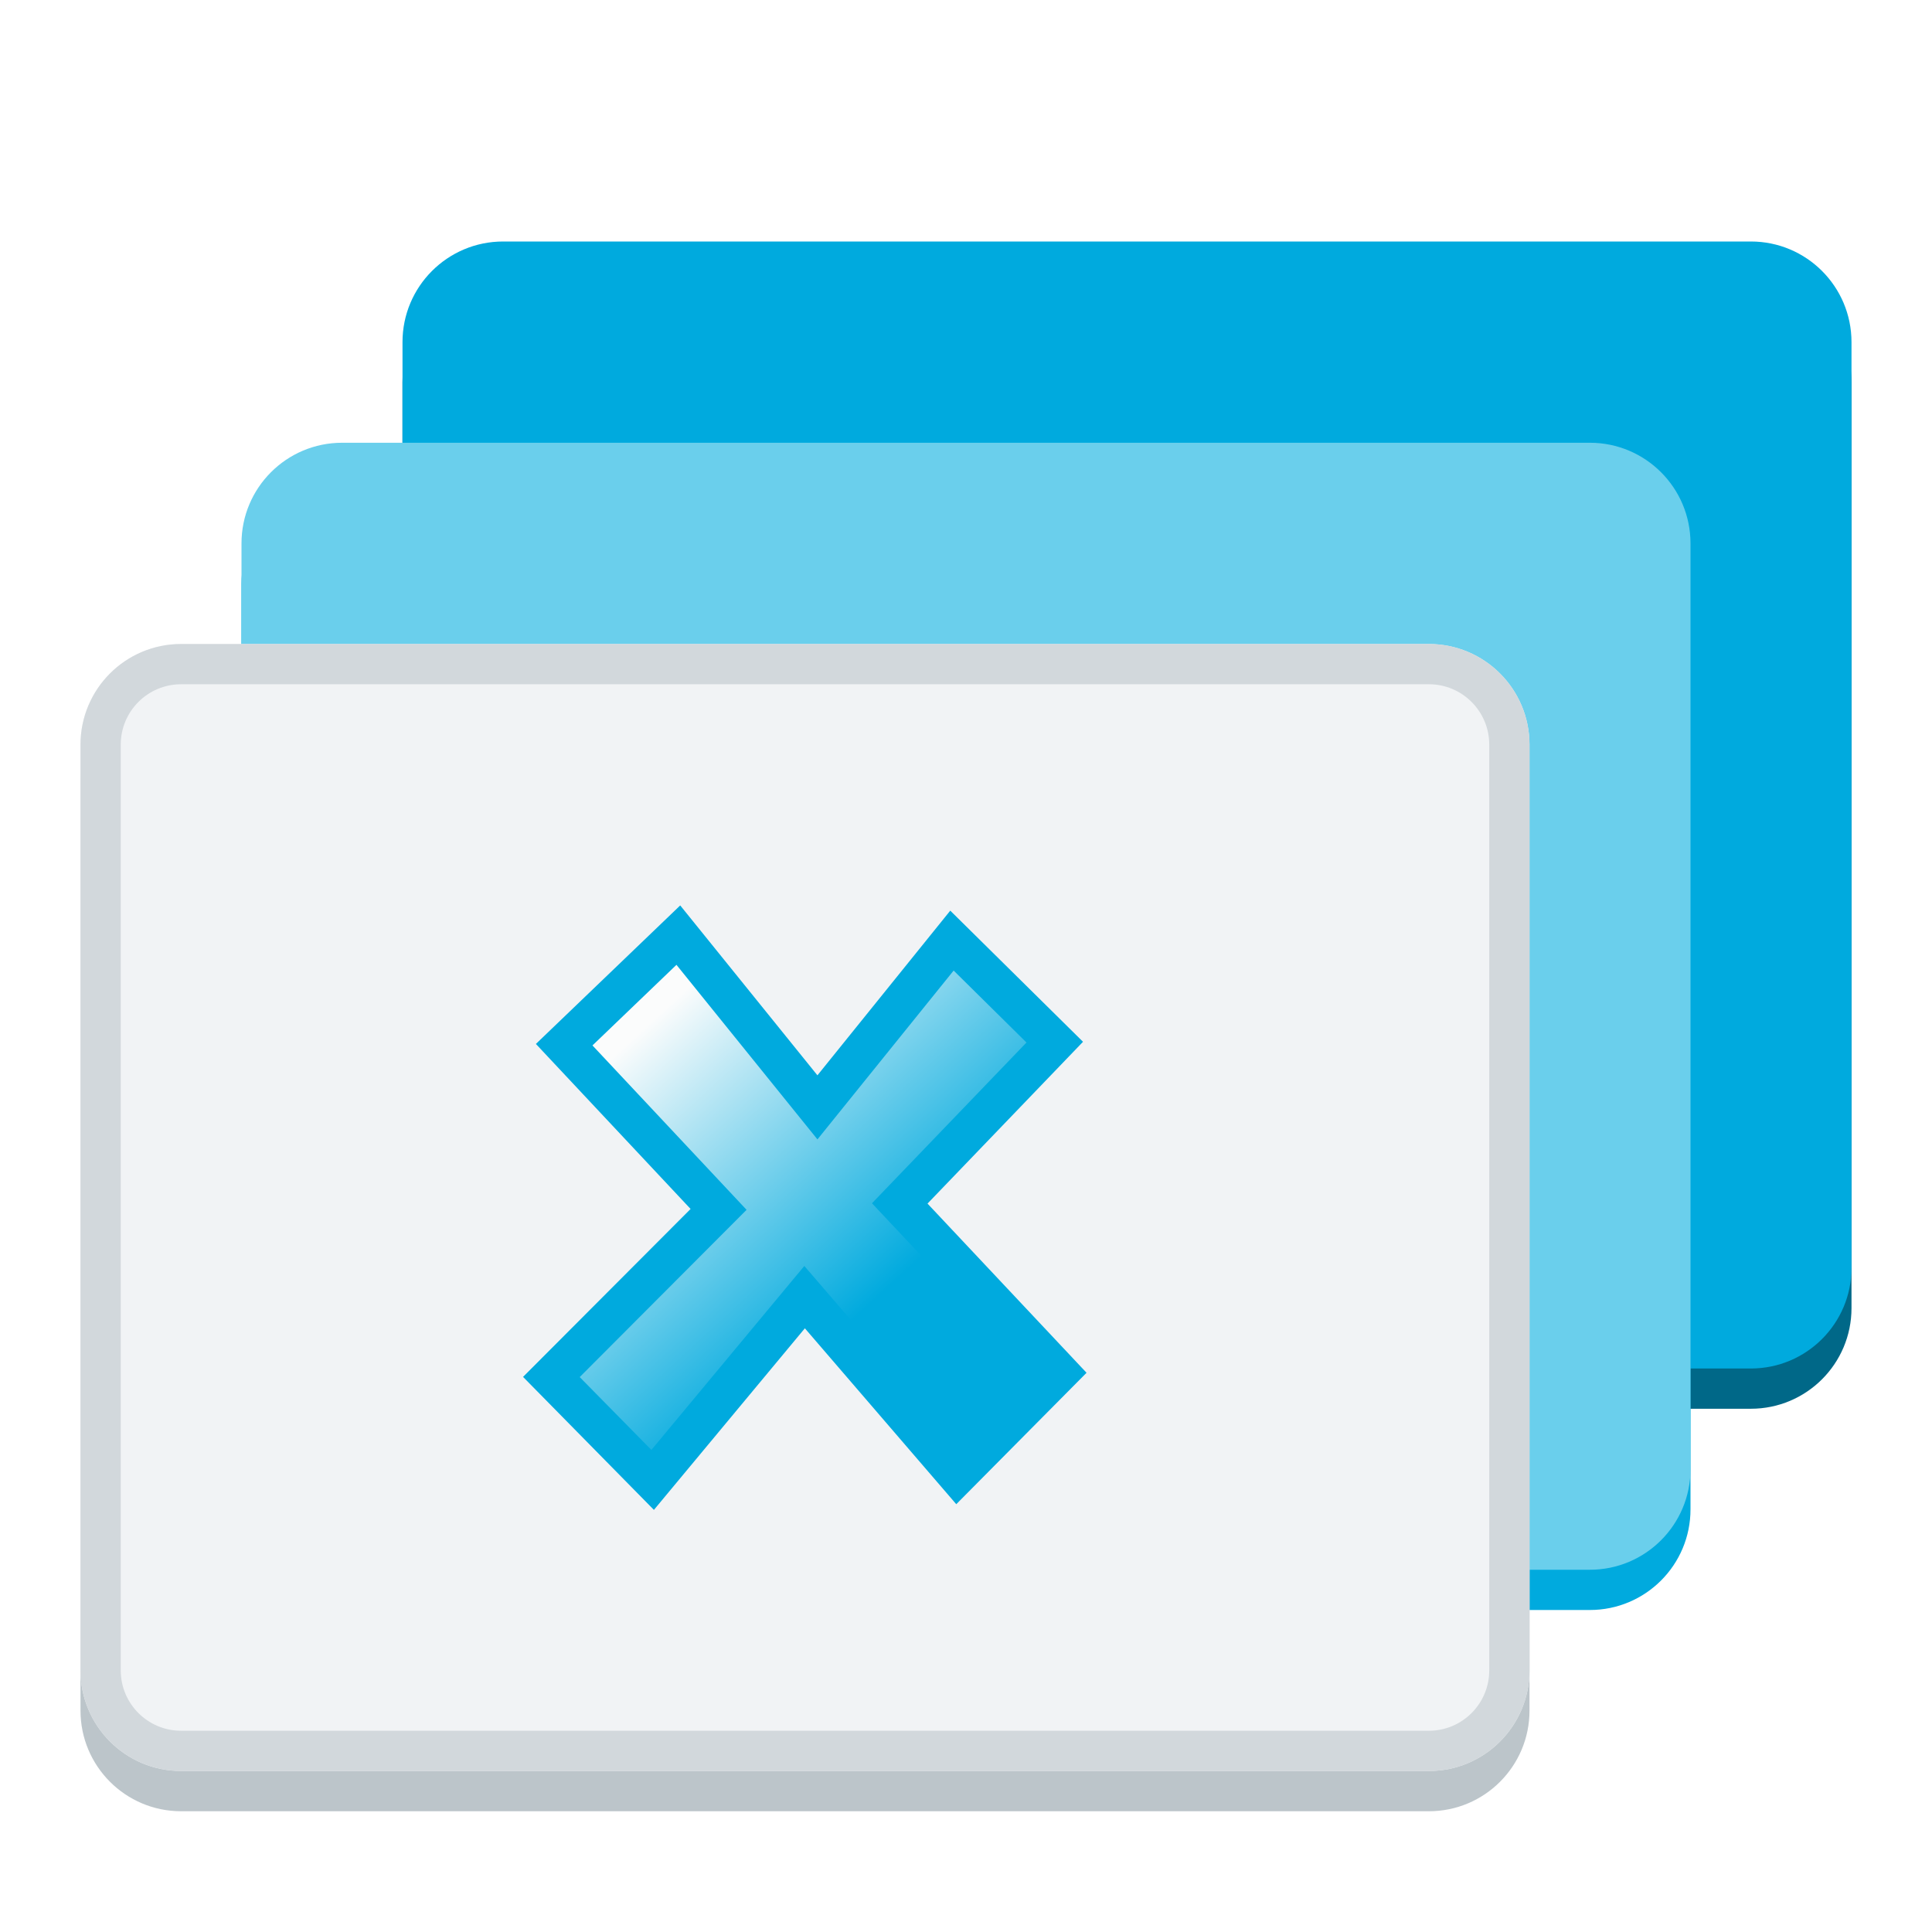
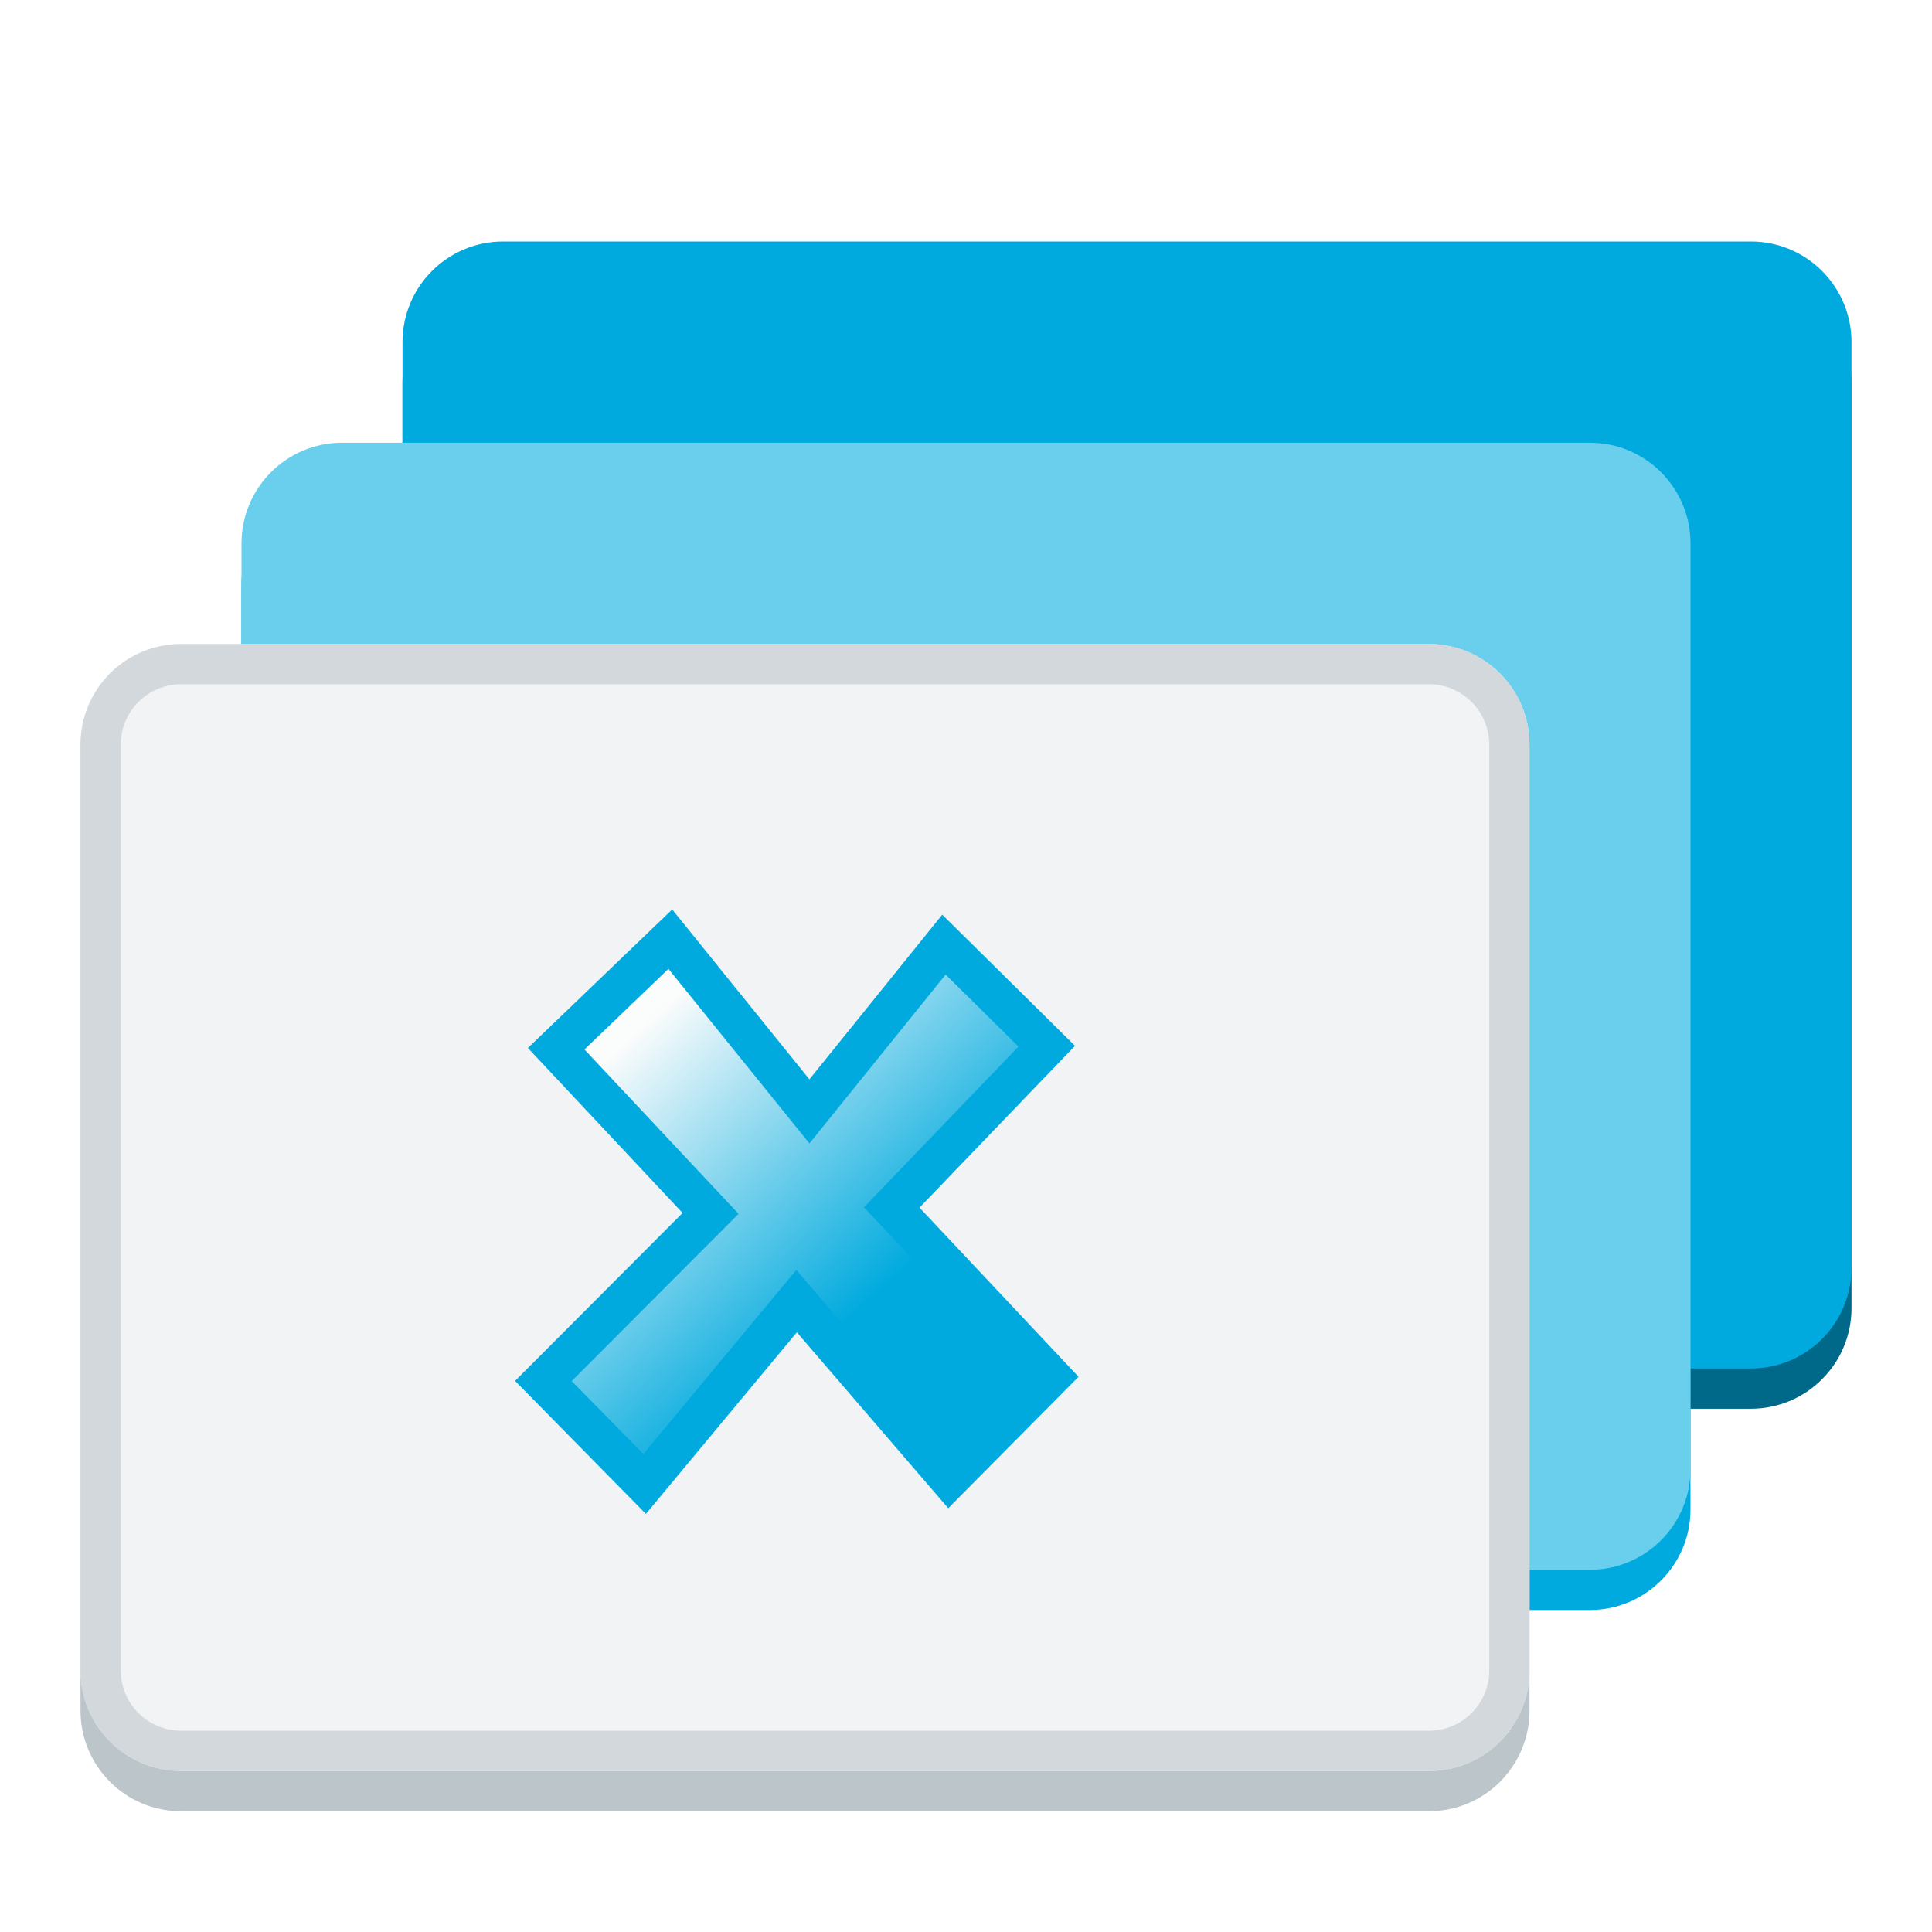
<svg xmlns="http://www.w3.org/2000/svg" xmlns:xlink="http://www.w3.org/1999/xlink" viewBox="0 0 48 48" style="display:inline;enable-background:new" version="1.0" id="svg11300" height="48" width="48">
  <defs id="defs3">
    <linearGradient id="linearGradient866">
      <stop style="stop-color:#fbfcfc;stop-opacity:1" offset="0" id="stop862" />
      <stop style="stop-color:#00aade;stop-opacity:1" offset="1" id="stop864" />
    </linearGradient>
-     <linearGradient xlink:href="#linearGradient866" id="linearGradient8486" gradientUnits="userSpaceOnUse" gradientTransform="matrix(0.3976669,0,0,0.3980156,-0.9035994,1.086077)" x1="42.255" y1="61.665" x2="57.308" y2="78.072" />
+     <linearGradient xlink:href="#linearGradient866" id="linearGradient8486" gradientUnits="userSpaceOnUse" gradientTransform="matrix(0.3976669,0,0,0.3980156,-1.103111,1.186494)" x1="42.255" y1="61.665" x2="57.308" y2="78.072" />
  </defs>
  <rect style="display:inline;opacity:1;fill:#006888;fill-opacity:1;stroke:none;stroke-width:1;stroke-linecap:butt;stroke-linejoin:miter;stroke-miterlimit:4;stroke-dasharray:none;stroke-dashoffset:0;stroke-opacity:1;marker:none;marker-start:none;marker-mid:none;marker-end:none;paint-order:normal;enable-background:new" id="rect850" width="36" height="28" x="10" y="7" rx="2.5" ry="2.5" />
  <rect ry="2.5" rx="2.5" y="12" x="6" height="28" width="36" id="rect848" style="display:inline;opacity:1;fill:#00aade;fill-opacity:1;stroke:none;stroke-width:1;stroke-linecap:butt;stroke-linejoin:miter;stroke-miterlimit:4;stroke-dasharray:none;stroke-dashoffset:0;stroke-opacity:1;marker:none;marker-start:none;marker-mid:none;marker-end:none;paint-order:normal;enable-background:new" />
  <rect ry="2.5" rx="2.5" y="6" x="10" height="28" width="36" id="rect846" style="display:inline;opacity:1;fill:#00aade;fill-opacity:1;stroke:none;stroke-width:1;stroke-linecap:butt;stroke-linejoin:miter;stroke-miterlimit:4;stroke-dasharray:none;stroke-dashoffset:0;stroke-opacity:1;marker:none;marker-start:none;marker-mid:none;marker-end:none;paint-order:normal;enable-background:new" />
  <rect style="display:inline;opacity:1;fill:#bcc5ca;fill-opacity:1;stroke:none;stroke-width:1;stroke-linecap:butt;stroke-linejoin:miter;stroke-miterlimit:4;stroke-dasharray:none;stroke-dashoffset:0;stroke-opacity:1;marker:none;marker-start:none;marker-mid:none;marker-end:none;paint-order:normal;enable-background:new" id="rect839" width="36" height="28" x="2" y="17" rx="2.5" ry="2.5" />
  <rect style="display:inline;opacity:1;fill:#6acfec;fill-opacity:1;stroke:none;stroke-width:1;stroke-linecap:butt;stroke-linejoin:miter;stroke-miterlimit:4;stroke-dasharray:none;stroke-dashoffset:0;stroke-opacity:1;marker:none;marker-start:none;marker-mid:none;marker-end:none;paint-order:normal;enable-background:new" id="rect842" width="36" height="28" x="6" y="11" rx="2.5" ry="2.5" />
  <rect ry="2.5" rx="2.5" y="16" x="2" height="28" width="36" id="rect1711" style="display:inline;opacity:1;fill:#f1f3f5;fill-opacity:1;stroke:none;stroke-width:1;stroke-linecap:butt;stroke-linejoin:miter;stroke-miterlimit:4;stroke-dasharray:none;stroke-dashoffset:0;stroke-opacity:1;marker:none;marker-start:none;marker-mid:none;marker-end:none;paint-order:normal;enable-background:new" />
  <rect style="display:inline;opacity:1;fill:none;fill-opacity:1;stroke:#d2d8dc;stroke-width:1;stroke-linecap:butt;stroke-linejoin:miter;stroke-miterlimit:4;stroke-dasharray:none;stroke-dashoffset:0;stroke-opacity:1;marker:none;marker-start:none;marker-mid:none;marker-end:none;paint-order:normal;enable-background:new" id="rect871" width="35" height="27" x="2.5" y="16.5" rx="2" ry="2" />
-   <path style="display:inline;fill:url(#linearGradient8486);fill-opacity:1;fill-rule:evenodd;stroke:#00aade;stroke-width:1px;stroke-linecap:butt;stroke-linejoin:miter;stroke-opacity:1;enable-background:new" d="m 26.205,25.892 -3.851,4.007 3.946,4.198 -2.516,2.538 -3.794,-4.408 -3.775,4.541 -2.516,-2.557 4.154,-4.164 -3.836,-4.092 2.836,-2.722 3.456,4.279 3.342,-4.143 z" id="path860-3" />
+   <path style="display:inline;fill:url(#linearGradient8486);fill-opacity:1;fill-rule:evenodd;stroke:#00aade;stroke-width:1px;stroke-linecap:butt;stroke-linejoin:miter;stroke-opacity:1;enable-background:new" d="m 26.006,25.992 -3.851,4.007 3.946,4.198 -2.516,2.538 -3.794,-4.408 -3.775,4.541 -2.516,-2.557 4.154,-4.164 -3.836,-4.092 2.836,-2.722 3.456,4.279 3.342,-4.143 z" id="path860-3" />
</svg>
